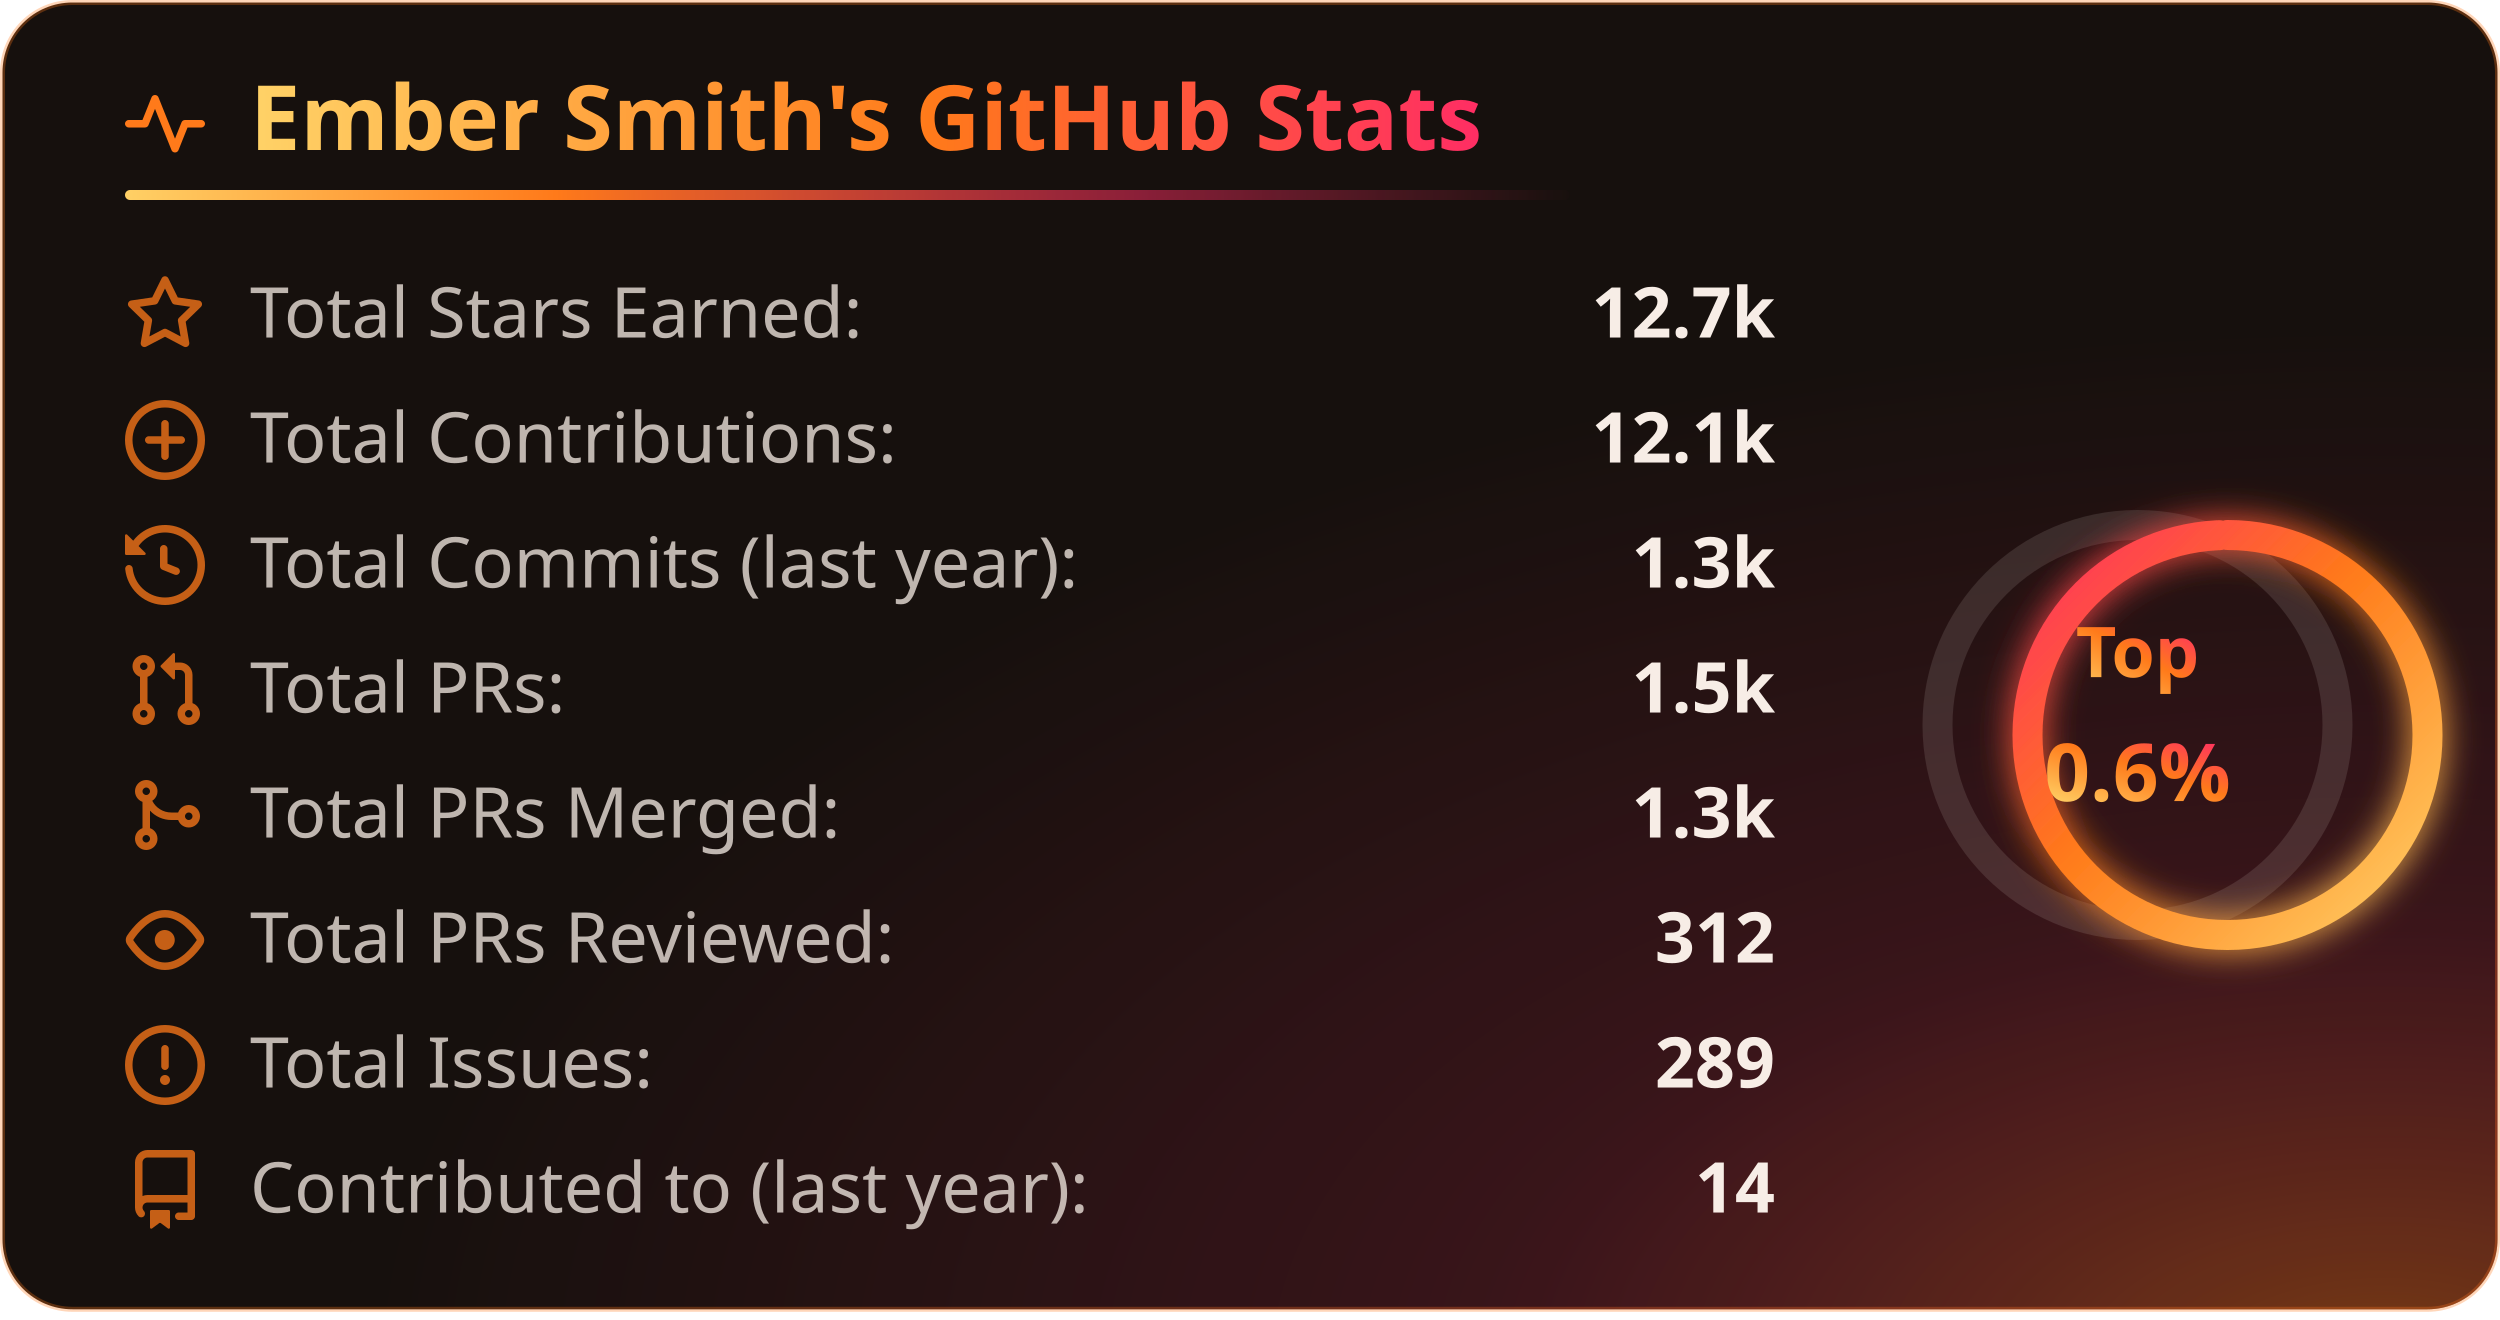
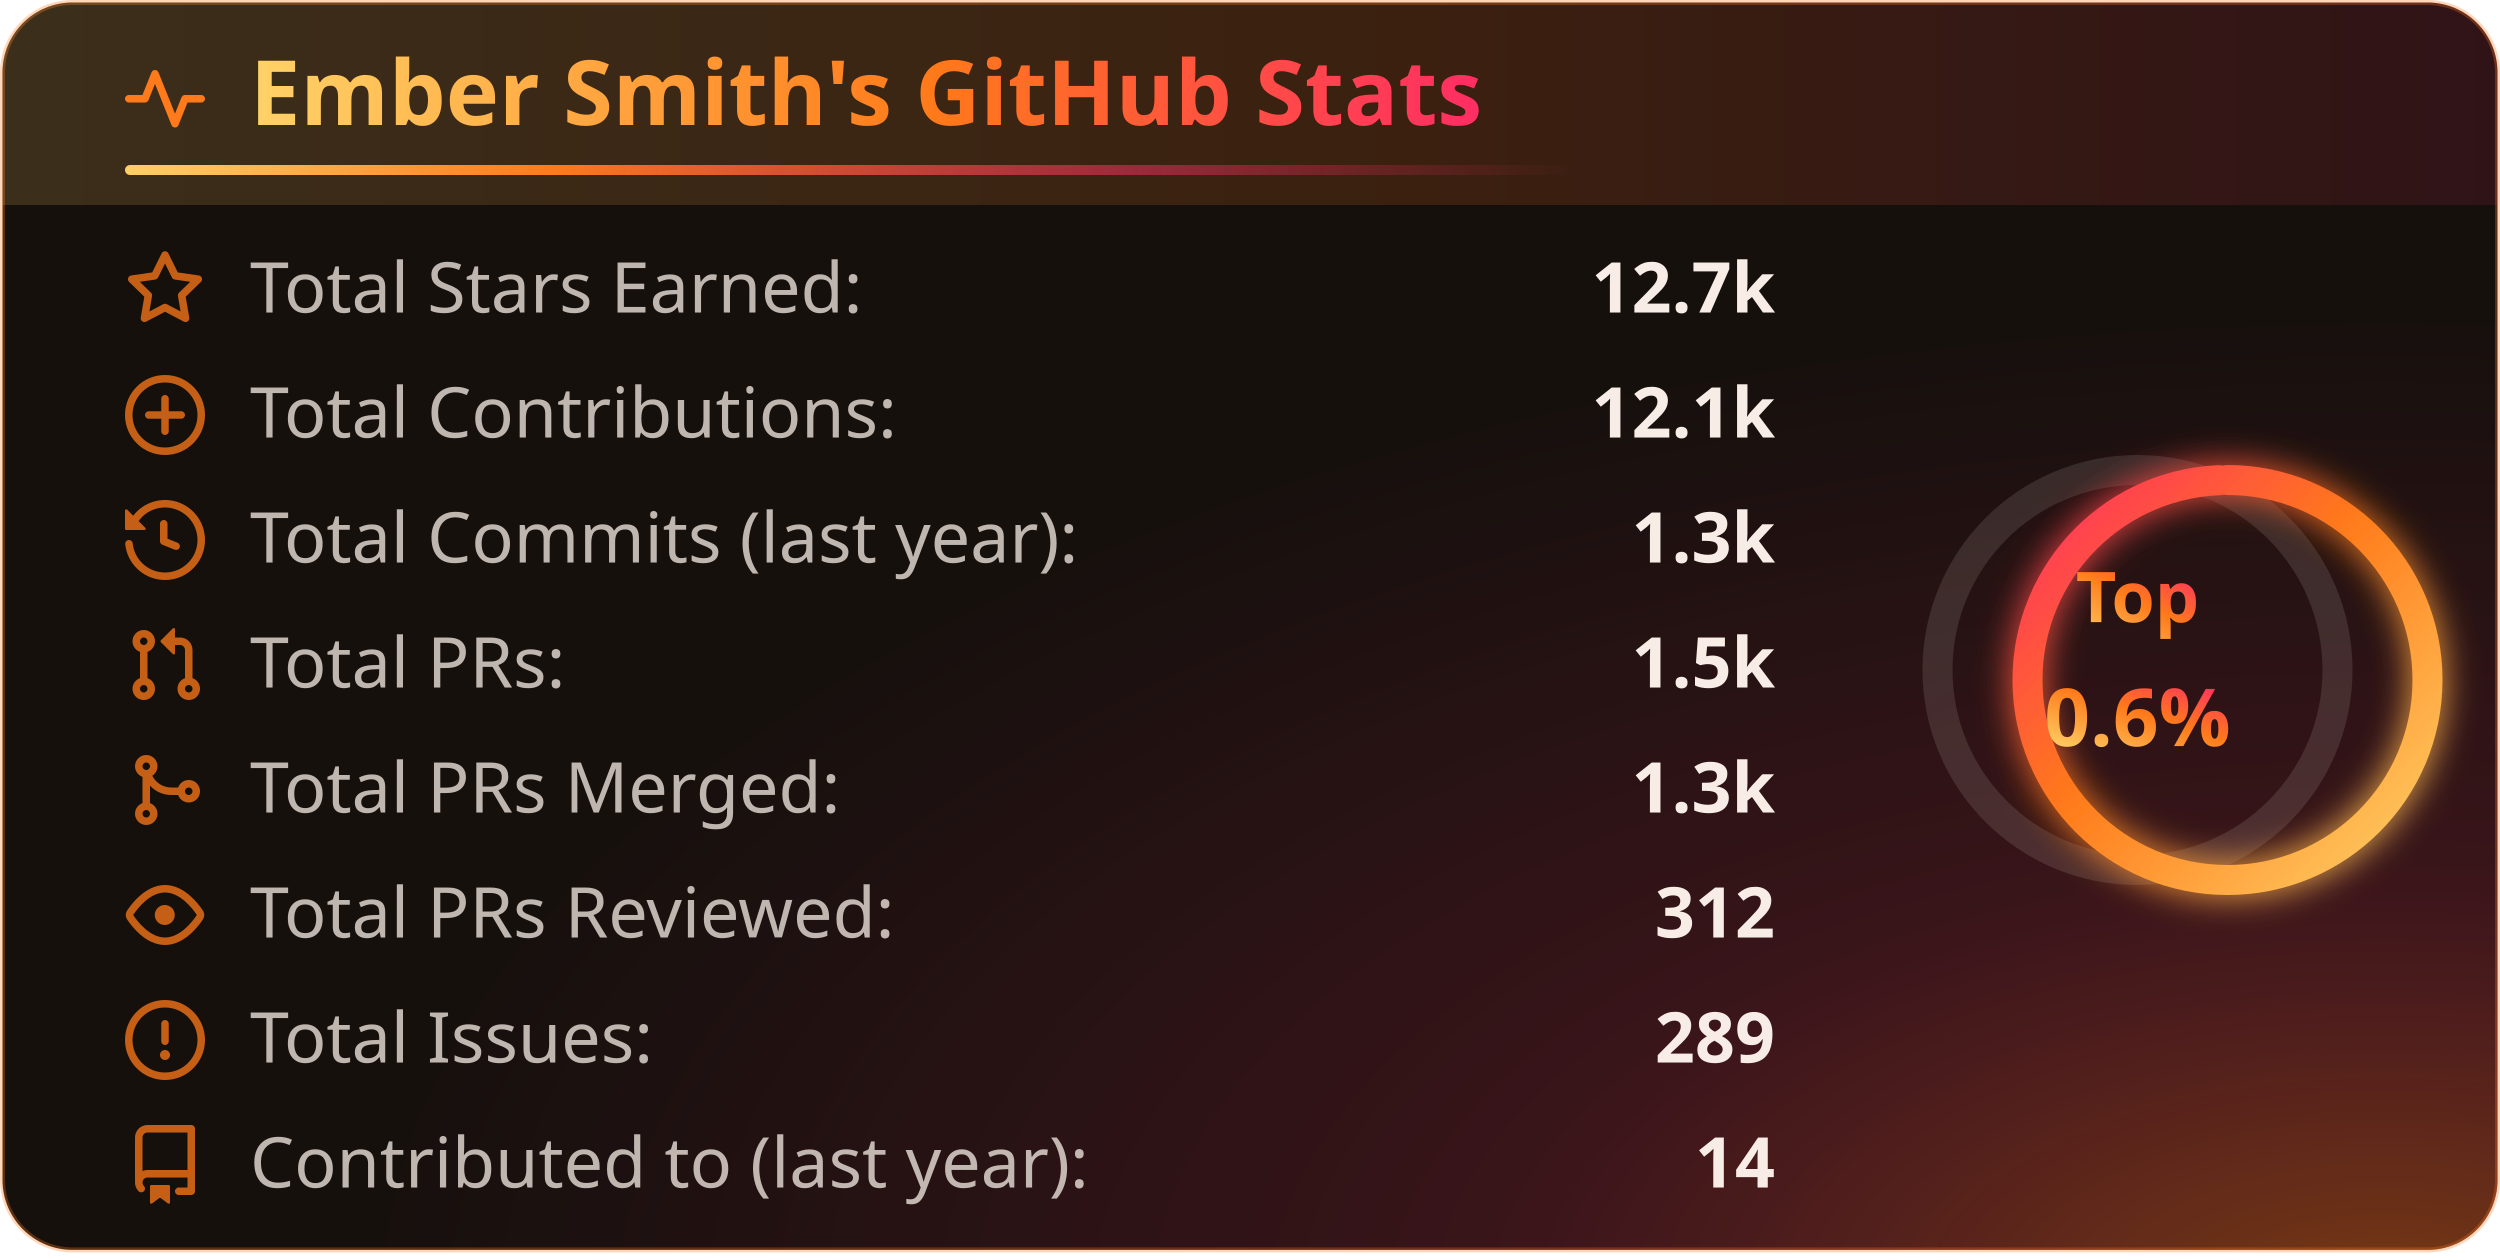
- <svg xmlns="http://www.w3.org/2000/svg" width="500" height="264" viewBox="0 0 500 264" fill="none" role="img" aria-labelledby="title-id desc-id">
+ <svg xmlns="http://www.w3.org/2000/svg" width="500" height="252" viewBox="0 0 500 252" fill="none" role="img" aria-labelledby="title-id desc-id">
  <style>
    .header {
      font: 600 18px 'Segoe UI', Ubuntu, "Helvetica Neue", Sans-Serif;
      fill: url(#heat);
      animation: fadeInAnimation 0.8s ease-in-out backwards;
    }
    /* The icon reads against the title rather than with it, so it keeps its own color. */
    .title-icon {
      fill: #ff7a1a;
      animation: fadeInAnimation 0.8s ease-in-out backwards;
    }
    .title-accent {
      transform-box: fill-box;
      transform-origin: left center;
      animation: trailAnimation 0.9s cubic-bezier(0.2, 0.7, 0.2, 1) 0.2s backwards;
    }
    @supports(-moz-appearance: auto) {
      /* Selector detects Firefox */
      .header {
        font-size: 15.5px;
      }
    }
    .stat {
      font: 400 14px 'Segoe UI', Ubuntu, "Helvetica Neue", Sans-Serif;
      fill: #f7ede6;
      font-variant-numeric: tabular-nums;
    }
    @supports(-moz-appearance: auto) {
      /* Selector detects Firefox */
      .stat {
        font-size: 12px;
      }
    }
    .stagger {
      animation: fadeInAnimation 0.3s ease-in-out backwards;
    }
    .rank-text {
      font: 700 22px 'Segoe UI', Ubuntu, "Helvetica Neue", Sans-Serif;
      fill: url(#heat-ring);
      transform: translate(-5px, 5px);
      animation: scaleInAnimation 0.3s ease-in-out backwards;
    }
    .rank-percentile-header {
      font-size: 14px;
    }
    .rank-percentile-text {
      font-size: 16px;
    }
    /* Labels recede so that the values read first. */
    .not_bold {
      font-weight: 400;
      opacity: 0.75;
    }
    .bold {
      font-weight: 600;
    }
    .icon {
      fill: #ff7a1a;
      opacity: 0.75;
      display: block;
    }
    .rank-circle-rim {
      stroke: #f7ede6;
      fill: none;
      stroke-width: 6;
      opacity: 0.12;
    }
    .rank-circle {
      stroke: url(#heat-ring);
      stroke-dasharray: 251.327;
      fill: none;
      stroke-width: 6;
      stroke-linecap: round;
      opacity: 1;
      transform-origin: -10px 8px;
      transform: rotate(-90deg);
      stroke-dashoffset: 1.612;
      animation: rankAnimation 0.8s backwards ease-in-out;
    }
    @keyframes rankAnimation {
      from {
        stroke-dashoffset: 251.327;
      }
      to {
        stroke-dashoffset: 1.612;
      }
    }
    /* A spark burns out at the top of its rise, so its resting frame is unlit. */
    .spark {
      fill: #ffd166;
      opacity: 0;
      animation: sparkAnimation 3.4s ease-out 3 backwards;
    }
    @keyframes sparkAnimation {
      0% {
        opacity: 0;
        transform: translateY(0);
      }
      15% {
        opacity: 1;
      }
      100% {
        opacity: 0;
        transform: translateY(-56px);
      }
    }
    /* Animations */
    @keyframes scaleInAnimation {
      from {
        transform: translate(-5px, 5px) scale(0);
      }
      to {
        transform: translate(-5px, 5px) scale(1);
      }
    }
    @keyframes fadeInAnimation {
      from {
        opacity: 0;
      }
      to {
        opacity: 1;
      }
    }
    @keyframes trailAnimation {
      from {
        transform: scaleX(0);
      }
    }
    @media (prefers-reduced-motion: reduce) {
      * {
        animation-duration: 0s !important;
        animation-delay: 0s !important;
      }
    }
  </style>
  <defs>
    <linearGradient id="heat" x1="0" y1="0" x2="1" y2="0">
      <stop offset="0" class="heat-0" stop-color="#ffd166" />
      <stop offset="0.55" class="heat-1" stop-color="#ff7a1a" />
      <stop offset="1" class="heat-2" stop-color="#ff2e63" />
    </linearGradient>
    <linearGradient id="heat-ring" x1="0" y1="1" x2="1" y2="0">
      <stop offset="0" class="heat-0" stop-color="#ffd166" />
      <stop offset="0.55" class="heat-1" stop-color="#ff7a1a" />
      <stop offset="1" class="heat-2" stop-color="#ff2e63" />
    </linearGradient>
    <linearGradient id="heat-trail" x1="0" y1="0" x2="1" y2="0">
      <stop offset="0" class="heat-0" stop-color="#ffd166" />
      <stop offset="0.3" class="heat-1" stop-color="#ff7a1a" />
      <stop offset="0.7" class="heat-2" stop-color="#ff2e63" stop-opacity="0.5" />
      <stop offset="1" class="heat-2" stop-color="#ff2e63" stop-opacity="0" />
+     </linearGradient>
+     <linearGradient id="heat-band" x1="0" y1="0" x2="1" y2="0">
+       <stop offset="0" class="band-0" stop-color="#ffd166" stop-opacity="0.16" />
+       <stop offset="0.55" class="band-1" stop-color="#ff7a1a" stop-opacity="0.16" />
+       <stop offset="1" class="band-2" stop-color="#ff2e63" stop-opacity="0.112" />
    </linearGradient>
    <radialGradient id="heat-glow" cx="0.95" cy="1.05" r="0.8">
      <stop offset="0" class="glow-core" stop-color="#ff7a1a" stop-opacity="0.42" />
      <stop offset="0.45" class="glow-edge" stop-color="#ff2e63" stop-opacity="0.147" />
      <stop offset="1" class="heat-2" stop-color="#ff2e63" stop-opacity="0" />
    </radialGradient>
    <filter id="heat-bloom" x="-50%" y="-50%" width="200%" height="200%">
      <feGaussianBlur stdDeviation="3.5" result="bloom" />
      <feMerge>
        <feMergeNode in="bloom" />
        <feMergeNode in="SourceGraphic" />
      </feMerge>
    </filter>
  </defs>
  <rect data-testid="card-bg" class="card-bg" x="0.5" y="0.5" rx="14" height="99%" width="499" stroke="#ff7a1a4d" fill="#16100d" stroke-opacity="1" />
  <rect data-testid="card-glow" x="0.5" y="0.5" rx="14" height="99%" width="499" fill="url(#heat-glow)" />
-   <g data-testid="card-title" transform="translate(25, 30)">
+   <path data-testid="title-band" d="M0.5 14.5a14 14 0 0 1 14 -14h471a14 14 0 0 1 14 14v26.5h-499z" fill="url(#heat-band)" />
+   <g data-testid="card-title" transform="translate(25, 25)">
    <g>
      <svg class="title-icon" x="0" y="-13" viewBox="0 0 16 16" version="1.1" width="16" height="16">
        <path d="M6 2c.306 0 .582.187.696.471L10 10.731l1.304-3.26A.751.751 0 0 1 12 7h3.25a.75.75 0 0 1 0 1.5h-2.742l-1.812 4.529a.751.751 0 0 1-1.392 0L6 4.769l-1.304 3.26A.751.751 0 0 1 4 8.5H.75a.75.75 0 0 1 0-1.5h2.742l1.812-4.529A.751.751 0 0 1 6 2Z" />
      </svg>
    </g>
    <g transform="translate(25, 0)">
      <text x="0" y="0" class="header" data-testid="header">Ember Smith's GitHub Stats</text>
    </g>
    <rect data-testid="title-accent" class="title-accent" x="0" y="8" width="288.9" height="2" rx="1" fill="url(#heat-trail)" />
  </g>
-   <g data-testid="main-card-body" transform="translate(0, 55)">
-     <g data-testid="rank-circle" transform="translate(437.5, 82)">
+   <g data-testid="main-card-body" transform="translate(0, 50)">
+     <g data-testid="rank-circle" transform="translate(437.5, 76)">
      <circle class="rank-circle-rim" cx="-10" cy="8" r="40" />
      <circle class="rank-circle" cx="-10" cy="8" r="40" filter="url(#heat-bloom)" />
      <g class="rank-text">
        <text x="-5" alignment-baseline="central" dominant-baseline="central" text-anchor="middle" y="-12" data-testid="percentile-top-header" class="rank-percentile-header">Top</text>
        <text x="-5" alignment-baseline="central" dominant-baseline="central" text-anchor="middle" y="12" data-testid="percentile-rank-value" class="rank-percentile-text">0.6%</text>
      </g>
      <circle class="spark" cx="-36" cy="42" r="1.7" style="animation-delay: 0s" />
      <circle class="spark" cx="-20" cy="48" r="1.7" style="animation-delay: 1.1s" />
      <circle class="spark" cx="-6" cy="44" r="1.7" style="animation-delay: 2.2s" />
      <circle class="spark" cx="8" cy="50" r="1.7" style="animation-delay: 0.6s" />
      <circle class="spark" cx="20" cy="40" r="1.7" style="animation-delay: 1.7s" />
    </g>
    <svg x="0" y="0">
      <g>
        <g class="stagger" style="animation-delay: 120ms" transform="translate(25, 0)">
          <svg data-testid="icon" class="icon" viewBox="0 0 16 16" version="1.1" width="16" height="16">
            <path fill-rule="evenodd" d="M8 .25a.75.75 0 01.673.418l1.882 3.815 4.21.612a.75.75 0 01.416 1.279l-3.046 2.97.719 4.192a.75.75 0 01-1.088.791L8 12.347l-3.766 1.98a.75.75 0 01-1.088-.79l.72-4.194L.818 6.374a.75.75 0 01.416-1.28l4.21-.611L7.327.668A.75.75 0 018 .25zm0 2.445L6.615 5.5a.75.75 0 01-.564.41l-3.097.45 2.24 2.184a.75.75 0 01.216.664l-.528 3.084 2.769-1.456a.75.75 0 01.698 0l2.77 1.456-.53-3.084a.75.75 0 01.216-.664l2.24-2.183-3.096-.45a.75.75 0 01-.564-.41L8 2.694v.001z" />
          </svg>
          <text class="stat not_bold" x="25" y="12.5">Total Stars Earned:</text>
          <text class="stat bold" x="330" text-anchor="end" y="12.5" data-testid="stars">12.7k</text>
        </g>
      </g>
      <g transform="translate(0, 25)">
        <g class="stagger" style="animation-delay: 160ms" transform="translate(25, 0)">
          <svg data-testid="icon" class="icon" viewBox="0 0 16 16" version="1.1" width="16" height="16">
            <path d="M8 0a8 8 0 1 1 0 16A8 8 0 0 1 8 0ZM1.5 8a6.5 6.5 0 1 0 13 0 6.5 6.5 0 0 0-13 0Zm7.25-3.25v2.5h2.5a.75.75 0 0 1 0 1.5h-2.5v2.5a.75.75 0 0 1-1.5 0v-2.5h-2.5a.75.75 0 0 1 0-1.5h2.5v-2.5a.75.75 0 0 1 1.5 0Z" />
          </svg>
          <text class="stat not_bold" x="25" y="12.5">Total Contributions:</text>
          <text class="stat bold" x="330" text-anchor="end" y="12.5" data-testid="contributions">12.1k</text>
        </g>
      </g>
      <g transform="translate(0, 50)">
        <g class="stagger" style="animation-delay: 200ms" transform="translate(25, 0)">
          <svg data-testid="icon" class="icon" viewBox="0 0 16 16" version="1.1" width="16" height="16">
            <path fill-rule="evenodd" d="M1.643 3.143L.427 1.927A.25.25 0 000 2.104V5.75c0 .138.112.25.25.25h3.646a.25.25 0 00.177-.427L2.715 4.215a6.5 6.5 0 11-1.18 4.458.75.75 0 10-1.493.154 8.001 8.001 0 101.6-5.684zM7.75 4a.75.75 0 01.75.75v2.992l2.028.812a.75.75 0 01-.557 1.392l-2.5-1A.75.75 0 017 8.25v-3.5A.75.75 0 017.75 4z" />
          </svg>
          <text class="stat not_bold" x="25" y="12.5">Total Commits (last year):</text>
          <text class="stat bold" x="330" text-anchor="end" y="12.5" data-testid="commits">1.3k</text>
        </g>
      </g>
      <g transform="translate(0, 75)">
        <g class="stagger" style="animation-delay: 240ms" transform="translate(25, 0)">
          <svg data-testid="icon" class="icon" viewBox="0 0 16 16" version="1.1" width="16" height="16">
            <path fill-rule="evenodd" d="M7.177 3.073L9.573.677A.25.25 0 0110 .854v4.792a.25.25 0 01-.427.177L7.177 3.427a.25.25 0 010-.354zM3.75 2.5a.75.75 0 100 1.5.75.75 0 000-1.5zm-2.25.75a2.25 2.25 0 113 2.122v5.256a2.251 2.251 0 11-1.5 0V5.372A2.25 2.25 0 011.5 3.25zM11 2.5h-1V4h1a1 1 0 011 1v5.628a2.251 2.251 0 101.5 0V5A2.5 2.5 0 0011 2.5zm1 10.25a.75.75 0 111.5 0 .75.75 0 01-1.5 0zM3.75 12a.75.75 0 100 1.5.75.75 0 000-1.5z" />
          </svg>
          <text class="stat not_bold" x="25" y="12.5">Total PRs:</text>
          <text class="stat bold" x="330" text-anchor="end" y="12.5" data-testid="prs">1.5k</text>
        </g>
      </g>
      <g transform="translate(0, 100)">
        <g class="stagger" style="animation-delay: 280ms" transform="translate(25, 0)">
          <svg data-testid="icon" class="icon" viewBox="0 0 16 16" version="1.1" width="16" height="16">
            <path fill-rule="evenodd" d="M5.45 5.154A4.25 4.25 0 0 0 9.25 7.5h1.378a2.251 2.251 0 1 1 0 1.5H9.25A5.734 5.734 0 0 1 5 7.123v3.505a2.25 2.25 0 1 1-1.5 0V5.372a2.25 2.25 0 1 1 1.95-.218ZM4.25 13.5a.75.75 0 1 0 0-1.5.75.75 0 0 0 0 1.5Zm8.5-4.5a.75.75 0 1 0 0-1.5.75.75 0 0 0 0 1.5ZM5 3.25a.75.75 0 1 0 0 .005V3.25Z" />
          </svg>
          <text class="stat not_bold" x="25" y="12.5">Total PRs Merged:</text>
          <text class="stat bold" x="330" text-anchor="end" y="12.5" data-testid="prs_merged">1.3k</text>
        </g>
      </g>
      <g transform="translate(0, 125)">
        <g class="stagger" style="animation-delay: 320ms" transform="translate(25, 0)">
          <svg data-testid="icon" class="icon" viewBox="0 0 16 16" version="1.1" width="16" height="16">
            <path fill-rule="evenodd" d="M8 2c1.981 0 3.671.992 4.933 2.078 1.27 1.091 2.187 2.345 2.637 3.023a1.62 1.62 0 0 1 0 1.798c-.45.678-1.367 1.932-2.637 3.023C11.67 13.008 9.981 14 8 14c-1.981 0-3.671-.992-4.933-2.078C1.797 10.83.88 9.576.43 8.898a1.62 1.62 0 0 1 0-1.798c.45-.677 1.367-1.931 2.637-3.022C4.33 2.992 6.019 2 8 2ZM1.679 7.932a.12.12 0 0 0 0 .136c.411.622 1.241 1.75 2.366 2.717C5.176 11.758 6.527 12.5 8 12.5c1.473 0 2.825-.742 3.955-1.715 1.124-.967 1.954-2.096 2.366-2.717a.12.12 0 0 0 0-.136c-.412-.621-1.242-1.75-2.366-2.717C10.824 4.242 9.473 3.5 8 3.5c-1.473 0-2.825.742-3.955 1.715-1.124.967-1.954 2.096-2.366 2.717ZM8 10a2 2 0 1 1-.001-3.999A2 2 0 0 1 8 10Z" />
          </svg>
          <text class="stat not_bold" x="25" y="12.5">Total PRs Reviewed:</text>
          <text class="stat bold" x="330" text-anchor="end" y="12.5" data-testid="reviews">312</text>
        </g>
      </g>
      <g transform="translate(0, 150)">
        <g class="stagger" style="animation-delay: 360ms" transform="translate(25, 0)">
          <svg data-testid="icon" class="icon" viewBox="0 0 16 16" version="1.1" width="16" height="16">
            <path fill-rule="evenodd" d="M8 1.5a6.5 6.5 0 100 13 6.5 6.5 0 000-13zM0 8a8 8 0 1116 0A8 8 0 010 8zm9 3a1 1 0 11-2 0 1 1 0 012 0zm-.25-6.25a.75.75 0 00-1.5 0v3.5a.75.75 0 001.5 0v-3.5z" />
          </svg>
          <text class="stat not_bold" x="25" y="12.5">Total Issues:</text>
          <text class="stat bold" x="330" text-anchor="end" y="12.5" data-testid="issues">289</text>
        </g>
      </g>
      <g transform="translate(0, 175)">
        <g class="stagger" style="animation-delay: 400ms" transform="translate(25, 0)">
          <svg data-testid="icon" class="icon" viewBox="0 0 16 16" version="1.1" width="16" height="16">
            <path fill-rule="evenodd" d="M2 2.5A2.5 2.5 0 014.5 0h8.75a.75.75 0 01.75.75v12.5a.75.75 0 01-.75.75h-2.5a.75.75 0 110-1.5h1.75v-2h-8a1 1 0 00-.714 1.7.75.75 0 01-1.072 1.05A2.495 2.495 0 012 11.5v-9zm10.5-1V9h-8c-.356 0-.694.074-1 .208V2.5a1 1 0 011-1h8zM5 12.25v3.25a.25.25 0 00.4.2l1.45-1.087a.25.25 0 01.3 0L8.6 15.7a.25.25 0 00.4-.2v-3.25a.25.25 0 00-.25-.25h-3.5a.25.25 0 00-.25.25z" />
          </svg>
          <text class="stat not_bold" x="25" y="12.5">Contributed to (last year):</text>
          <text class="stat bold" x="330" text-anchor="end" y="12.5" data-testid="contributed_to">14</text>
        </g>
      </g>
    </svg>
  </g>
</svg>
